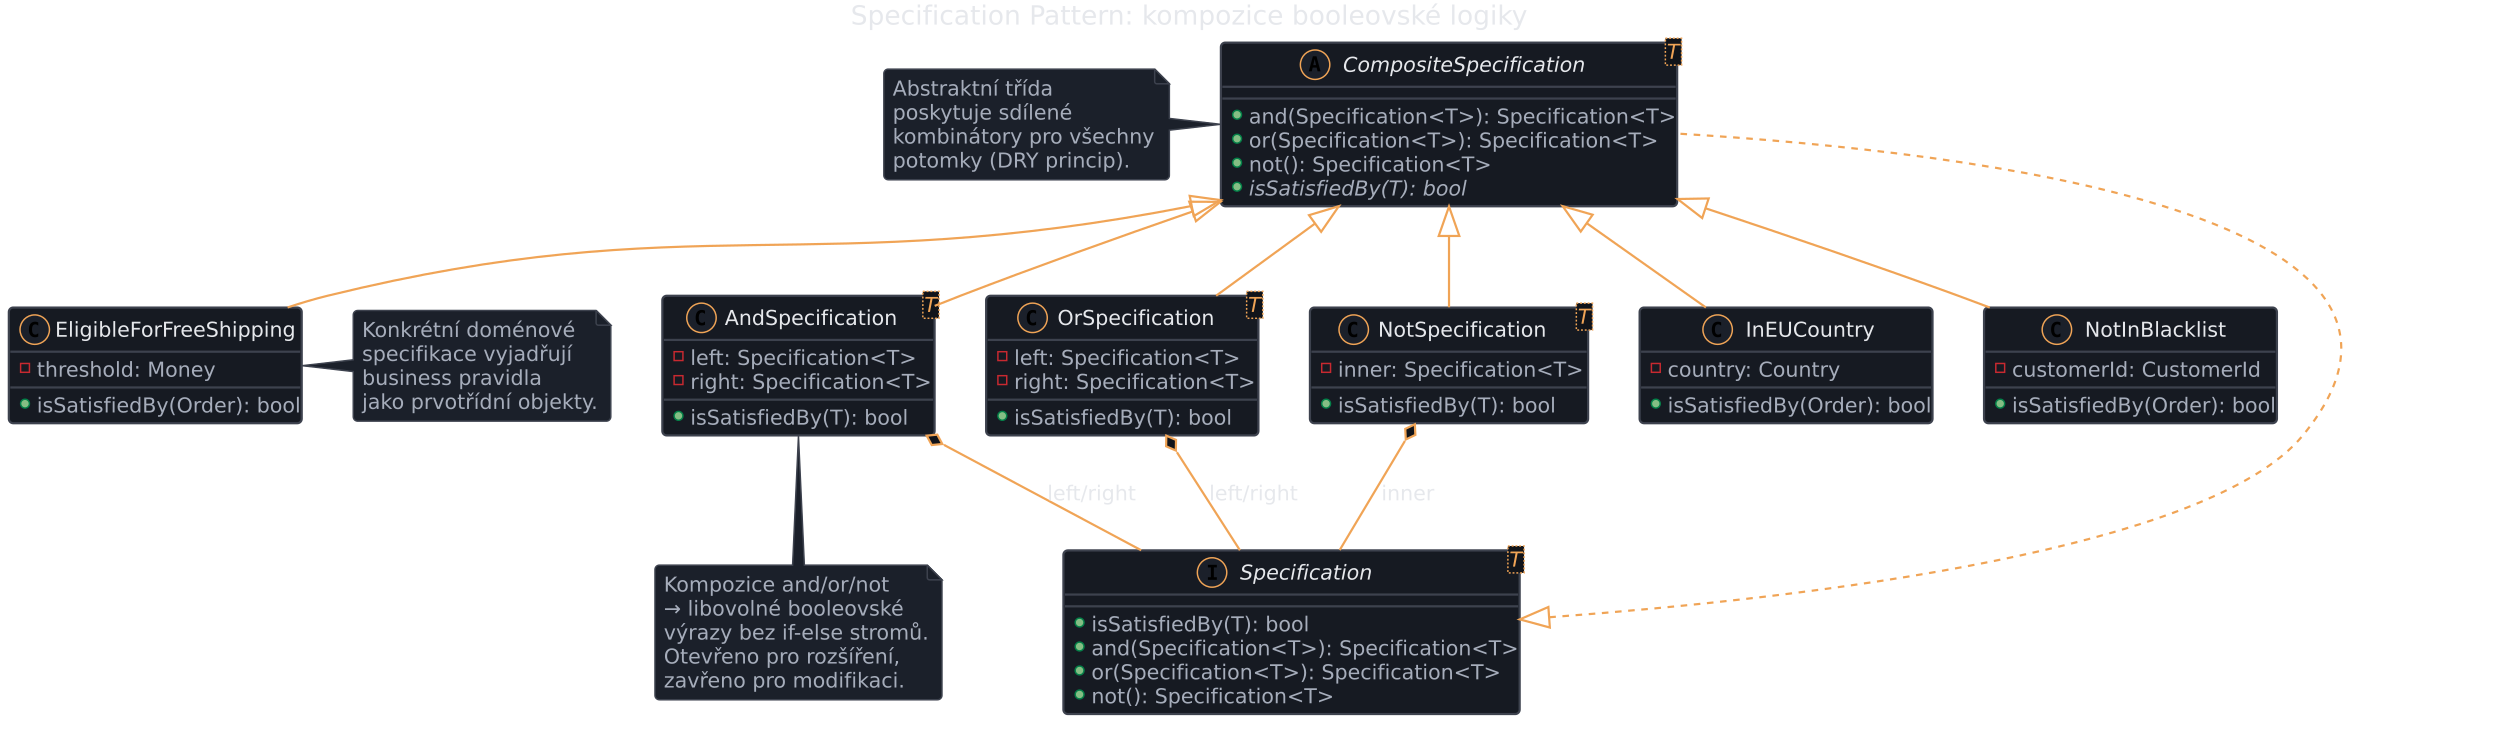
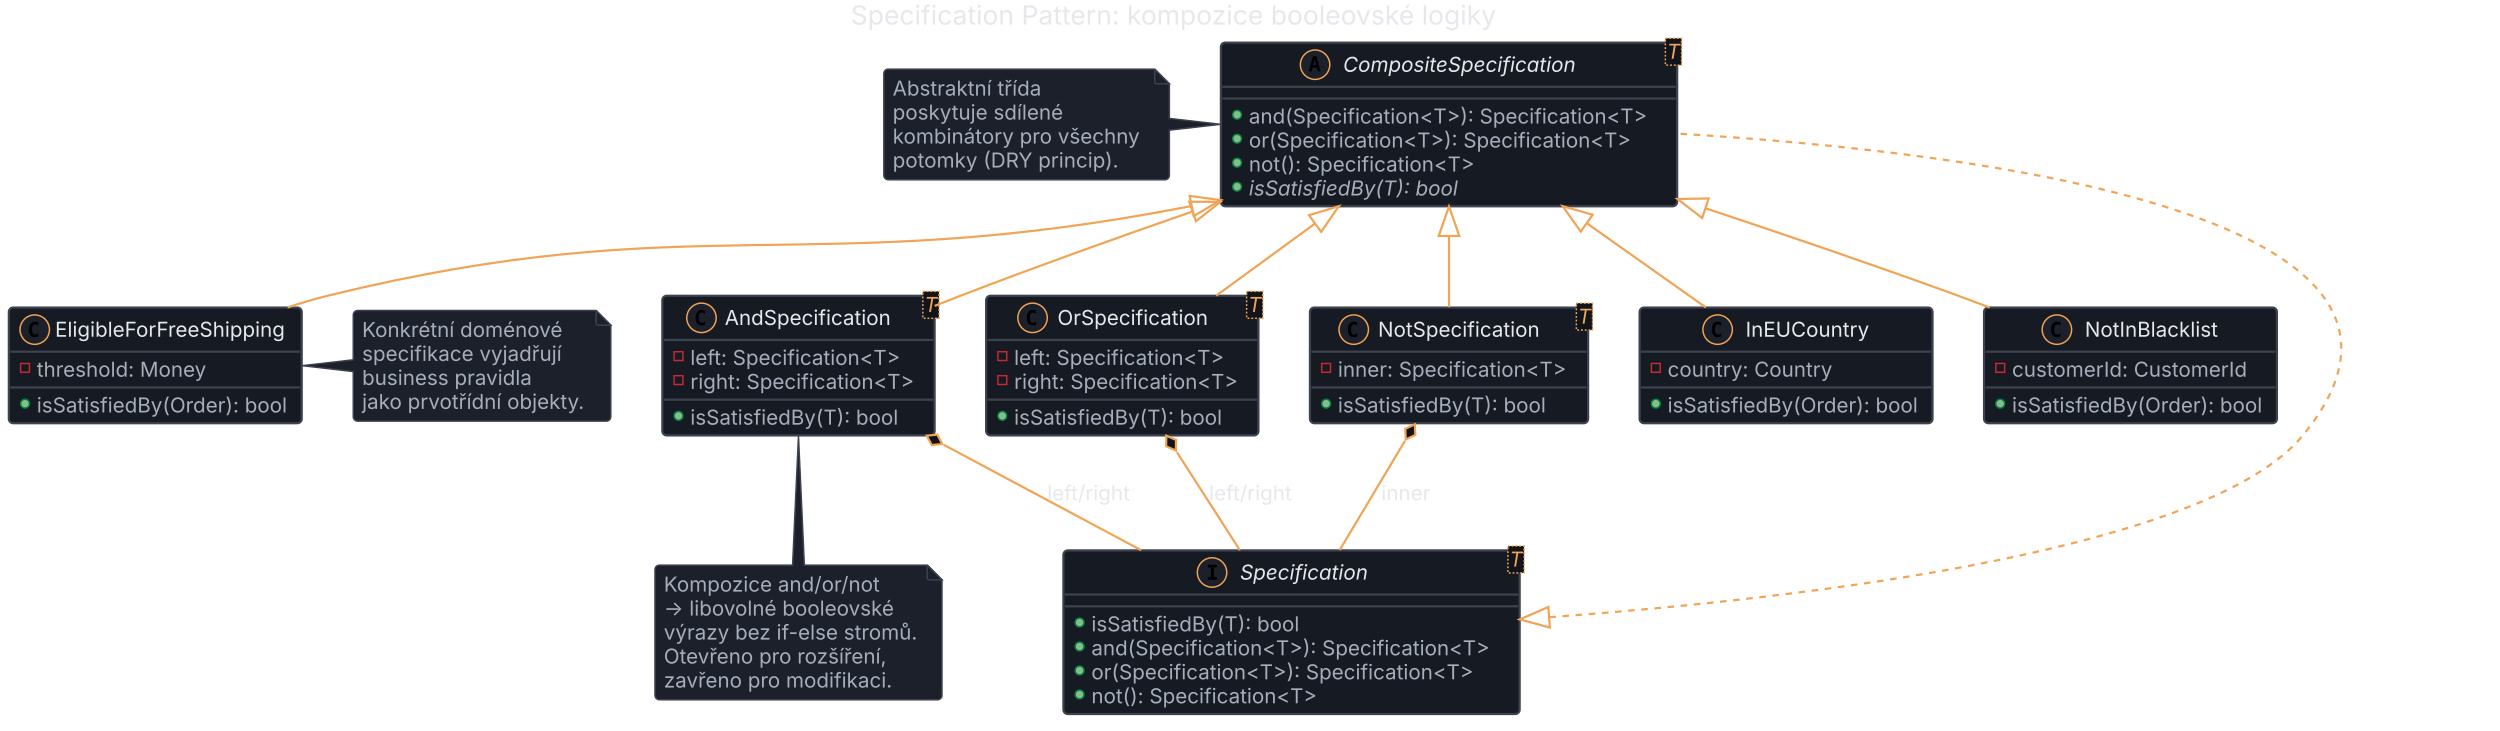
<svg xmlns="http://www.w3.org/2000/svg" contentScriptType="application/ecmascript" contentStyleType="text/css" height="775px" preserveAspectRatio="none" style="width:2654px;height:775px;background:#11141A;" version="1.1" viewBox="0 0 2654 775" width="2654.688px" zoomAndPan="magnify">
  <defs />
  <g>
-     <text fill="#E6E8EC" font-family="DejaVu Sans" font-size="28.125" lengthAdjust="spacingAndGlyphs" textLength="707.812" x="903.125" y="26.106">Specification Pattern: kompozice booleovské logiky</text>
+     <text fill="#E6E8EC" font-family="Inter, ui-sans-serif, system-ui, -apple-system, sans-serif" font-size="28.125" lengthAdjust="spacingAndGlyphs" textLength="707.812" x="903.125" y="26.106">Specification Pattern: kompozice booleovské logiky</text>
    <rect fill="#161A22" height="173.731" id="spec" rx="4.688" ry="4.688" style="stroke: #3D424E; stroke-width: 2.344;" width="484.375" x="1128.906" y="584.302" />
    <ellipse cx="1286.719" cy="607.739" fill="#1B202A" rx="15.625" ry="15.625" style="stroke: #F0A456; stroke-width: 1.562;" />
    <path d="M1282.3,602.393 L1282.3,599.609 L1291.797,599.609 L1291.797,602.393 L1288.623,602.393 L1288.623,612.769 L1291.797,612.769 L1291.797,615.552 L1282.3,615.552 L1282.3,612.769 L1285.474,612.769 L1285.474,602.393 L1282.3,602.393 Z " />
-     <text fill="#E6E8EC" font-family="DejaVu Sans" font-size="21.875" font-style="italic" lengthAdjust="spacingAndGlyphs" textLength="135.938" x="1316.406" y="615.312">Specification</text>
+     <text fill="#E6E8EC" font-family="Inter, ui-sans-serif, system-ui, -apple-system, sans-serif" font-size="21.875" font-style="italic" lengthAdjust="spacingAndGlyphs" textLength="135.938" x="1316.406" y="615.312">Specification</text>
    <rect fill="#11141A" height="28.589" style="stroke: #F0A456; stroke-width: 1.562; stroke-dasharray: 2.0,2.0;" width="17.188" x="1600.781" y="579.614" />
-     <text fill="#F0A456" font-family="DejaVu Sans" font-size="21.875" font-style="italic" lengthAdjust="spacingAndGlyphs" textLength="14.062" x="1602.344" y="601.482">T</text>
+     <text fill="#F0A456" font-family="Inter, ui-sans-serif, system-ui, -apple-system, sans-serif" font-size="21.875" font-style="italic" lengthAdjust="spacingAndGlyphs" textLength="14.062" x="1602.344" y="601.482">T</text>
    <line style="stroke: #3D424E; stroke-width: 2.344;" x1="1130.469" x2="1611.719" y1="631.177" y2="631.177" />
    <line style="stroke: #3D424E; stroke-width: 2.344;" x1="1130.469" x2="1611.719" y1="643.677" y2="643.677" />
    <ellipse cx="1146.094" cy="660.864" fill="#84BE84" rx="4.688" ry="4.688" style="stroke: #038048; stroke-width: 1.562;" />
-     <text fill="#A6ADBB" font-family="DejaVu Sans" font-size="21.875" lengthAdjust="spacingAndGlyphs" textLength="225" x="1158.594" y="670.232">isSatisfiedBy(T): bool</text>
+     <text fill="#A6ADBB" font-family="Inter, ui-sans-serif, system-ui, -apple-system, sans-serif" font-size="21.875" lengthAdjust="spacingAndGlyphs" textLength="225" x="1158.594" y="670.232">isSatisfiedBy(T): bool</text>
    <ellipse cx="1146.094" cy="686.328" fill="#84BE84" rx="4.688" ry="4.688" style="stroke: #038048; stroke-width: 1.562;" />
-     <text fill="#A6ADBB" font-family="DejaVu Sans" font-size="21.875" lengthAdjust="spacingAndGlyphs" textLength="445.312" x="1158.594" y="695.696">and(Specification&lt;T&gt;): Specification&lt;T&gt;</text>
+     <text fill="#A6ADBB" font-family="Inter, ui-sans-serif, system-ui, -apple-system, sans-serif" font-size="21.875" lengthAdjust="spacingAndGlyphs" textLength="445.312" x="1158.594" y="695.696">and(Specification&lt;T&gt;): Specification&lt;T&gt;</text>
    <ellipse cx="1146.094" cy="711.792" fill="#84BE84" rx="4.688" ry="4.688" style="stroke: #038048; stroke-width: 1.562;" />
-     <text fill="#A6ADBB" font-family="DejaVu Sans" font-size="21.875" lengthAdjust="spacingAndGlyphs" textLength="426.562" x="1158.594" y="721.159">or(Specification&lt;T&gt;): Specification&lt;T&gt;</text>
+     <text fill="#A6ADBB" font-family="Inter, ui-sans-serif, system-ui, -apple-system, sans-serif" font-size="21.875" lengthAdjust="spacingAndGlyphs" textLength="426.562" x="1158.594" y="721.159">or(Specification&lt;T&gt;): Specification&lt;T&gt;</text>
    <ellipse cx="1146.094" cy="737.256" fill="#84BE84" rx="4.688" ry="4.688" style="stroke: #038048; stroke-width: 1.562;" />
-     <text fill="#A6ADBB" font-family="DejaVu Sans" font-size="21.875" lengthAdjust="spacingAndGlyphs" textLength="253.125" x="1158.594" y="746.623">not(): Specification&lt;T&gt;</text>
+     <text fill="#A6ADBB" font-family="Inter, ui-sans-serif, system-ui, -apple-system, sans-serif" font-size="21.875" lengthAdjust="spacingAndGlyphs" textLength="253.125" x="1158.594" y="746.623">not(): Specification&lt;T&gt;</text>
    <rect fill="#161A22" height="173.731" id="composite" rx="4.688" ry="4.688" style="stroke: #3D424E; stroke-width: 2.344;" width="484.375" x="1296.094" y="45.239" />
    <ellipse cx="1396.094" cy="68.677" fill="#1B202A" rx="15.625" ry="15.625" style="stroke: #F0A456; stroke-width: 1.562;" />
    <path d="M1395.654,62.647 L1394.165,69.165 L1397.144,69.165 L1395.654,62.647 Z M1393.726,59.766 L1397.583,59.766 L1401.88,75.708 L1398.73,75.708 L1397.754,71.777 L1393.53,71.777 L1392.578,75.708 L1389.404,75.708 L1393.726,59.766 Z " />
-     <text fill="#E6E8EC" font-family="DejaVu Sans" font-size="21.875" font-style="italic" lengthAdjust="spacingAndGlyphs" textLength="251.562" x="1425.781" y="76.25">CompositeSpecification</text>
+     <text fill="#E6E8EC" font-family="Inter, ui-sans-serif, system-ui, -apple-system, sans-serif" font-size="21.875" font-style="italic" lengthAdjust="spacingAndGlyphs" textLength="251.562" x="1425.781" y="76.25">CompositeSpecification</text>
    <rect fill="#11141A" height="28.589" style="stroke: #F0A456; stroke-width: 1.562; stroke-dasharray: 2.0,2.0;" width="17.188" x="1767.969" y="40.552" />
-     <text fill="#F0A456" font-family="DejaVu Sans" font-size="21.875" font-style="italic" lengthAdjust="spacingAndGlyphs" textLength="14.062" x="1769.531" y="62.419">T</text>
+     <text fill="#F0A456" font-family="Inter, ui-sans-serif, system-ui, -apple-system, sans-serif" font-size="21.875" font-style="italic" lengthAdjust="spacingAndGlyphs" textLength="14.062" x="1769.531" y="62.419">T</text>
    <line style="stroke: #3D424E; stroke-width: 2.344;" x1="1297.656" x2="1778.906" y1="92.114" y2="92.114" />
    <line style="stroke: #3D424E; stroke-width: 2.344;" x1="1297.656" x2="1778.906" y1="104.614" y2="104.614" />
    <ellipse cx="1313.281" cy="121.802" fill="#84BE84" rx="4.688" ry="4.688" style="stroke: #038048; stroke-width: 1.562;" />
-     <text fill="#A6ADBB" font-family="DejaVu Sans" font-size="21.875" lengthAdjust="spacingAndGlyphs" textLength="445.312" x="1325.781" y="131.169">and(Specification&lt;T&gt;): Specification&lt;T&gt;</text>
+     <text fill="#A6ADBB" font-family="Inter, ui-sans-serif, system-ui, -apple-system, sans-serif" font-size="21.875" lengthAdjust="spacingAndGlyphs" textLength="445.312" x="1325.781" y="131.169">and(Specification&lt;T&gt;): Specification&lt;T&gt;</text>
    <ellipse cx="1313.281" cy="147.266" fill="#84BE84" rx="4.688" ry="4.688" style="stroke: #038048; stroke-width: 1.562;" />
-     <text fill="#A6ADBB" font-family="DejaVu Sans" font-size="21.875" lengthAdjust="spacingAndGlyphs" textLength="426.562" x="1325.781" y="156.633">or(Specification&lt;T&gt;): Specification&lt;T&gt;</text>
+     <text fill="#A6ADBB" font-family="Inter, ui-sans-serif, system-ui, -apple-system, sans-serif" font-size="21.875" lengthAdjust="spacingAndGlyphs" textLength="426.562" x="1325.781" y="156.633">or(Specification&lt;T&gt;): Specification&lt;T&gt;</text>
    <ellipse cx="1313.281" cy="172.73" fill="#84BE84" rx="4.688" ry="4.688" style="stroke: #038048; stroke-width: 1.562;" />
-     <text fill="#A6ADBB" font-family="DejaVu Sans" font-size="21.875" lengthAdjust="spacingAndGlyphs" textLength="253.125" x="1325.781" y="182.097">not(): Specification&lt;T&gt;</text>
+     <text fill="#A6ADBB" font-family="Inter, ui-sans-serif, system-ui, -apple-system, sans-serif" font-size="21.875" lengthAdjust="spacingAndGlyphs" textLength="253.125" x="1325.781" y="182.097">not(): Specification&lt;T&gt;</text>
    <ellipse cx="1313.281" cy="198.193" fill="#84BE84" rx="4.688" ry="4.688" style="stroke: #038048; stroke-width: 1.562;" />
-     <text fill="#A6ADBB" font-family="DejaVu Sans" font-size="21.875" font-style="italic" lengthAdjust="spacingAndGlyphs" textLength="223.438" x="1325.781" y="207.561">isSatisfiedBy(T): bool</text>
+     <text fill="#A6ADBB" font-family="Inter, ui-sans-serif, system-ui, -apple-system, sans-serif" font-size="21.875" font-style="italic" lengthAdjust="spacingAndGlyphs" textLength="223.438" x="1325.781" y="207.561">isSatisfiedBy(T): bool</text>
    <rect fill="#161A22" height="148.267" id="andSpec" rx="4.688" ry="4.688" style="stroke: #3D424E; stroke-width: 2.344;" width="289.062" x="703.125" y="313.989" />
    <ellipse cx="744.688" cy="337.427" fill="#1B202A" rx="15.625" ry="15.625" style="stroke: #F0A456; stroke-width: 1.562;" />
    <path d="M748.423,344.775 Q747.666,345.166 746.836,345.361 Q746.03,345.557 745.127,345.557 Q741.904,345.557 740.195,343.433 Q738.511,341.309 738.511,337.28 Q738.511,333.252 740.195,331.128 Q741.904,329.004 745.127,329.004 Q746.03,329.004 746.86,329.199 Q747.69,329.394 748.423,329.761 L748.423,333.276 Q747.617,332.519 746.836,332.178 Q746.079,331.836 745.273,331.836 Q743.54,331.836 742.661,333.203 Q741.782,334.57 741.782,337.28 Q741.782,339.966 742.661,341.357 Q743.54,342.725 745.273,342.725 Q746.079,342.725 746.836,342.383 Q747.617,342.017 748.423,341.284 L748.423,344.775 Z " />
-     <text fill="#E6E8EC" font-family="DejaVu Sans" font-size="21.875" lengthAdjust="spacingAndGlyphs" textLength="178.125" x="769.375" y="345">AndSpecification</text>
+     <text fill="#E6E8EC" font-family="Inter, ui-sans-serif, system-ui, -apple-system, sans-serif" font-size="21.875" lengthAdjust="spacingAndGlyphs" textLength="178.125" x="769.375" y="345">AndSpecification</text>
    <rect fill="#11141A" height="28.589" style="stroke: #F0A456; stroke-width: 1.562; stroke-dasharray: 2.0,2.0;" width="17.188" x="979.688" y="309.302" />
-     <text fill="#F0A456" font-family="DejaVu Sans" font-size="21.875" font-style="italic" lengthAdjust="spacingAndGlyphs" textLength="14.062" x="981.25" y="331.169">T</text>
+     <text fill="#F0A456" font-family="Inter, ui-sans-serif, system-ui, -apple-system, sans-serif" font-size="21.875" font-style="italic" lengthAdjust="spacingAndGlyphs" textLength="14.062" x="981.25" y="331.169">T</text>
    <line style="stroke: #3D424E; stroke-width: 2.344;" x1="704.688" x2="990.625" y1="360.864" y2="360.864" />
    <rect fill="none" height="9.375" style="stroke: #C82930; stroke-width: 1.562;" width="9.375" x="715.625" y="373.364" />
-     <text fill="#A6ADBB" font-family="DejaVu Sans" font-size="21.875" lengthAdjust="spacingAndGlyphs" textLength="234.375" x="732.812" y="387.419">left: Specification&lt;T&gt;</text>
+     <text fill="#A6ADBB" font-family="Inter, ui-sans-serif, system-ui, -apple-system, sans-serif" font-size="21.875" lengthAdjust="spacingAndGlyphs" textLength="234.375" x="732.812" y="387.419">left: Specification&lt;T&gt;</text>
    <rect fill="none" height="9.375" style="stroke: #C82930; stroke-width: 1.562;" width="9.375" x="715.625" y="398.828" />
-     <text fill="#A6ADBB" font-family="DejaVu Sans" font-size="21.875" lengthAdjust="spacingAndGlyphs" textLength="250" x="732.812" y="412.883">right: Specification&lt;T&gt;</text>
+     <text fill="#A6ADBB" font-family="Inter, ui-sans-serif, system-ui, -apple-system, sans-serif" font-size="21.875" lengthAdjust="spacingAndGlyphs" textLength="250" x="732.812" y="412.883">right: Specification&lt;T&gt;</text>
    <line style="stroke: #3D424E; stroke-width: 2.344;" x1="704.688" x2="990.625" y1="424.292" y2="424.292" />
    <ellipse cx="720.312" cy="441.479" fill="#84BE84" rx="4.688" ry="4.688" style="stroke: #038048; stroke-width: 1.562;" />
-     <text fill="#A6ADBB" font-family="DejaVu Sans" font-size="21.875" lengthAdjust="spacingAndGlyphs" textLength="225" x="732.812" y="450.847">isSatisfiedBy(T): bool</text>
+     <text fill="#A6ADBB" font-family="Inter, ui-sans-serif, system-ui, -apple-system, sans-serif" font-size="21.875" lengthAdjust="spacingAndGlyphs" textLength="225" x="732.812" y="450.847">isSatisfiedBy(T): bool</text>
    <rect fill="#161A22" height="148.267" id="orSpec" rx="4.688" ry="4.688" style="stroke: #3D424E; stroke-width: 2.344;" width="289.062" x="1046.875" y="313.989" />
    <ellipse cx="1096.172" cy="337.427" fill="#1B202A" rx="15.625" ry="15.625" style="stroke: #F0A456; stroke-width: 1.562;" />
    <path d="M1099.907,344.775 Q1099.15,345.166 1098.32,345.361 Q1097.515,345.557 1096.611,345.557 Q1093.389,345.557 1091.68,343.433 Q1089.995,341.309 1089.995,337.28 Q1089.995,333.252 1091.68,331.128 Q1093.389,329.004 1096.611,329.004 Q1097.515,329.004 1098.345,329.199 Q1099.175,329.394 1099.907,329.761 L1099.907,333.276 Q1099.102,332.519 1098.32,332.178 Q1097.563,331.836 1096.758,331.836 Q1095.024,331.836 1094.146,333.203 Q1093.267,334.57 1093.267,337.28 Q1093.267,339.966 1094.146,341.357 Q1095.024,342.725 1096.758,342.725 Q1097.563,342.725 1098.32,342.383 Q1099.102,342.017 1099.907,341.284 L1099.907,344.775 Z " />
-     <text fill="#E6E8EC" font-family="DejaVu Sans" font-size="21.875" lengthAdjust="spacingAndGlyphs" textLength="160.938" x="1122.578" y="345">OrSpecification</text>
+     <text fill="#E6E8EC" font-family="Inter, ui-sans-serif, system-ui, -apple-system, sans-serif" font-size="21.875" lengthAdjust="spacingAndGlyphs" textLength="160.938" x="1122.578" y="345">OrSpecification</text>
    <rect fill="#11141A" height="28.589" style="stroke: #F0A456; stroke-width: 1.562; stroke-dasharray: 2.0,2.0;" width="17.188" x="1323.438" y="309.302" />
-     <text fill="#F0A456" font-family="DejaVu Sans" font-size="21.875" font-style="italic" lengthAdjust="spacingAndGlyphs" textLength="14.062" x="1325" y="331.169">T</text>
+     <text fill="#F0A456" font-family="Inter, ui-sans-serif, system-ui, -apple-system, sans-serif" font-size="21.875" font-style="italic" lengthAdjust="spacingAndGlyphs" textLength="14.062" x="1325" y="331.169">T</text>
    <line style="stroke: #3D424E; stroke-width: 2.344;" x1="1048.438" x2="1334.375" y1="360.864" y2="360.864" />
    <rect fill="none" height="9.375" style="stroke: #C82930; stroke-width: 1.562;" width="9.375" x="1059.375" y="373.364" />
-     <text fill="#A6ADBB" font-family="DejaVu Sans" font-size="21.875" lengthAdjust="spacingAndGlyphs" textLength="234.375" x="1076.562" y="387.419">left: Specification&lt;T&gt;</text>
+     <text fill="#A6ADBB" font-family="Inter, ui-sans-serif, system-ui, -apple-system, sans-serif" font-size="21.875" lengthAdjust="spacingAndGlyphs" textLength="234.375" x="1076.562" y="387.419">left: Specification&lt;T&gt;</text>
    <rect fill="none" height="9.375" style="stroke: #C82930; stroke-width: 1.562;" width="9.375" x="1059.375" y="398.828" />
-     <text fill="#A6ADBB" font-family="DejaVu Sans" font-size="21.875" lengthAdjust="spacingAndGlyphs" textLength="250" x="1076.562" y="412.883">right: Specification&lt;T&gt;</text>
+     <text fill="#A6ADBB" font-family="Inter, ui-sans-serif, system-ui, -apple-system, sans-serif" font-size="21.875" lengthAdjust="spacingAndGlyphs" textLength="250" x="1076.562" y="412.883">right: Specification&lt;T&gt;</text>
    <line style="stroke: #3D424E; stroke-width: 2.344;" x1="1048.438" x2="1334.375" y1="424.292" y2="424.292" />
    <ellipse cx="1064.062" cy="441.479" fill="#84BE84" rx="4.688" ry="4.688" style="stroke: #038048; stroke-width: 1.562;" />
-     <text fill="#A6ADBB" font-family="DejaVu Sans" font-size="21.875" lengthAdjust="spacingAndGlyphs" textLength="225" x="1076.562" y="450.847">isSatisfiedBy(T): bool</text>
+     <text fill="#A6ADBB" font-family="Inter, ui-sans-serif, system-ui, -apple-system, sans-serif" font-size="21.875" lengthAdjust="spacingAndGlyphs" textLength="225" x="1076.562" y="450.847">isSatisfiedBy(T): bool</text>
    <rect fill="#161A22" height="122.803" id="notSpec" rx="4.688" ry="4.688" style="stroke: #3D424E; stroke-width: 2.344;" width="295.312" x="1390.625" y="326.489" />
    <ellipse cx="1437.109" cy="349.927" fill="#1B202A" rx="15.625" ry="15.625" style="stroke: #F0A456; stroke-width: 1.562;" />
    <path d="M1440.845,357.275 Q1440.088,357.666 1439.258,357.861 Q1438.452,358.057 1437.549,358.057 Q1434.326,358.057 1432.617,355.933 Q1430.933,353.809 1430.933,349.78 Q1430.933,345.752 1432.617,343.628 Q1434.326,341.504 1437.549,341.504 Q1438.452,341.504 1439.282,341.699 Q1440.112,341.894 1440.845,342.261 L1440.845,345.776 Q1440.039,345.019 1439.258,344.678 Q1438.501,344.336 1437.695,344.336 Q1435.962,344.336 1435.083,345.703 Q1434.204,347.07 1434.204,349.78 Q1434.204,352.466 1435.083,353.857 Q1435.962,355.225 1437.695,355.225 Q1438.501,355.225 1439.258,354.883 Q1440.039,354.517 1440.845,353.784 L1440.845,357.275 Z " />
-     <text fill="#E6E8EC" font-family="DejaVu Sans" font-size="21.875" lengthAdjust="spacingAndGlyphs" textLength="173.438" x="1462.891" y="357.5">NotSpecification</text>
+     <text fill="#E6E8EC" font-family="Inter, ui-sans-serif, system-ui, -apple-system, sans-serif" font-size="21.875" lengthAdjust="spacingAndGlyphs" textLength="173.438" x="1462.891" y="357.5">NotSpecification</text>
    <rect fill="#11141A" height="28.589" style="stroke: #F0A456; stroke-width: 1.562; stroke-dasharray: 2.0,2.0;" width="17.188" x="1673.438" y="321.802" />
-     <text fill="#F0A456" font-family="DejaVu Sans" font-size="21.875" font-style="italic" lengthAdjust="spacingAndGlyphs" textLength="14.062" x="1675" y="343.669">T</text>
+     <text fill="#F0A456" font-family="Inter, ui-sans-serif, system-ui, -apple-system, sans-serif" font-size="21.875" font-style="italic" lengthAdjust="spacingAndGlyphs" textLength="14.062" x="1675" y="343.669">T</text>
    <line style="stroke: #3D424E; stroke-width: 2.344;" x1="1392.188" x2="1684.375" y1="373.364" y2="373.364" />
    <rect fill="none" height="9.375" style="stroke: #C82930; stroke-width: 1.562;" width="9.375" x="1403.125" y="385.864" />
-     <text fill="#A6ADBB" font-family="DejaVu Sans" font-size="21.875" lengthAdjust="spacingAndGlyphs" textLength="256.25" x="1420.312" y="399.919">inner: Specification&lt;T&gt;</text>
+     <text fill="#A6ADBB" font-family="Inter, ui-sans-serif, system-ui, -apple-system, sans-serif" font-size="21.875" lengthAdjust="spacingAndGlyphs" textLength="256.25" x="1420.312" y="399.919">inner: Specification&lt;T&gt;</text>
    <line style="stroke: #3D424E; stroke-width: 2.344;" x1="1392.188" x2="1684.375" y1="411.328" y2="411.328" />
    <ellipse cx="1407.812" cy="428.516" fill="#84BE84" rx="4.688" ry="4.688" style="stroke: #038048; stroke-width: 1.562;" />
-     <text fill="#A6ADBB" font-family="DejaVu Sans" font-size="21.875" lengthAdjust="spacingAndGlyphs" textLength="225" x="1420.312" y="437.883">isSatisfiedBy(T): bool</text>
+     <text fill="#A6ADBB" font-family="Inter, ui-sans-serif, system-ui, -apple-system, sans-serif" font-size="21.875" lengthAdjust="spacingAndGlyphs" textLength="225" x="1420.312" y="437.883">isSatisfiedBy(T): bool</text>
    <rect fill="#161A22" height="122.803" id="ps" rx="4.688" ry="4.688" style="stroke: #3D424E; stroke-width: 2.344;" width="310.938" x="9.375" y="326.489" />
    <ellipse cx="36.875" cy="349.927" fill="#1B202A" rx="15.625" ry="15.625" style="stroke: #F0A456; stroke-width: 1.562;" />
    <path d="M40.61,357.275 Q39.853,357.666 39.023,357.861 Q38.218,358.057 37.315,358.057 Q34.092,358.057 32.383,355.933 Q30.698,353.809 30.698,349.78 Q30.698,345.752 32.383,343.628 Q34.092,341.504 37.315,341.504 Q38.218,341.504 39.048,341.699 Q39.878,341.894 40.61,342.261 L40.61,345.776 Q39.805,345.019 39.023,344.678 Q38.267,344.336 37.461,344.336 Q35.727,344.336 34.849,345.703 Q33.97,347.07 33.97,349.78 Q33.97,352.466 34.849,353.857 Q35.727,355.225 37.461,355.225 Q38.267,355.225 39.023,354.883 Q39.805,354.517 40.61,353.784 L40.61,357.275 Z " />
-     <text fill="#E6E8EC" font-family="DejaVu Sans" font-size="21.875" lengthAdjust="spacingAndGlyphs" textLength="251.562" x="58.438" y="357.5">EligibleForFreeShipping</text>
+     <text fill="#E6E8EC" font-family="Inter, ui-sans-serif, system-ui, -apple-system, sans-serif" font-size="21.875" lengthAdjust="spacingAndGlyphs" textLength="251.562" x="58.438" y="357.5">EligibleForFreeShipping</text>
    <line style="stroke: #3D424E; stroke-width: 2.344;" x1="10.938" x2="318.75" y1="373.364" y2="373.364" />
    <rect fill="none" height="9.375" style="stroke: #C82930; stroke-width: 1.562;" width="9.375" x="21.875" y="385.864" />
-     <text fill="#A6ADBB" font-family="DejaVu Sans" font-size="21.875" lengthAdjust="spacingAndGlyphs" textLength="189.062" x="39.062" y="399.919">threshold: Money</text>
+     <text fill="#A6ADBB" font-family="Inter, ui-sans-serif, system-ui, -apple-system, sans-serif" font-size="21.875" lengthAdjust="spacingAndGlyphs" textLength="189.062" x="39.062" y="399.919">threshold: Money</text>
    <line style="stroke: #3D424E; stroke-width: 2.344;" x1="10.938" x2="318.75" y1="411.328" y2="411.328" />
    <ellipse cx="26.562" cy="428.516" fill="#84BE84" rx="4.688" ry="4.688" style="stroke: #038048; stroke-width: 1.562;" />
-     <text fill="#A6ADBB" font-family="DejaVu Sans" font-size="21.875" lengthAdjust="spacingAndGlyphs" textLength="271.875" x="39.062" y="437.883">isSatisfiedBy(Order): bool</text>
+     <text fill="#A6ADBB" font-family="Inter, ui-sans-serif, system-ui, -apple-system, sans-serif" font-size="21.875" lengthAdjust="spacingAndGlyphs" textLength="271.875" x="39.062" y="437.883">isSatisfiedBy(Order): bool</text>
    <rect fill="#161A22" height="122.803" id="ineu" rx="4.688" ry="4.688" style="stroke: #3D424E; stroke-width: 2.344;" width="310.938" x="1740.625" y="326.489" />
    <ellipse cx="1823.438" cy="349.927" fill="#1B202A" rx="15.625" ry="15.625" style="stroke: #F0A456; stroke-width: 1.562;" />
    <path d="M1827.173,357.275 Q1826.416,357.666 1825.586,357.861 Q1824.78,358.057 1823.877,358.057 Q1820.654,358.057 1818.945,355.933 Q1817.261,353.809 1817.261,349.78 Q1817.261,345.752 1818.945,343.628 Q1820.654,341.504 1823.877,341.504 Q1824.78,341.504 1825.61,341.699 Q1826.44,341.894 1827.173,342.261 L1827.173,345.776 Q1826.367,345.019 1825.586,344.678 Q1824.829,344.336 1824.023,344.336 Q1822.29,344.336 1821.411,345.703 Q1820.532,347.07 1820.532,349.78 Q1820.532,352.466 1821.411,353.857 Q1822.29,355.225 1824.023,355.225 Q1824.829,355.225 1825.586,354.883 Q1826.367,354.517 1827.173,353.784 L1827.173,357.275 Z " />
-     <text fill="#E6E8EC" font-family="DejaVu Sans" font-size="21.875" lengthAdjust="spacingAndGlyphs" textLength="132.812" x="1853.125" y="357.5">InEUCountry</text>
+     <text fill="#E6E8EC" font-family="Inter, ui-sans-serif, system-ui, -apple-system, sans-serif" font-size="21.875" lengthAdjust="spacingAndGlyphs" textLength="132.812" x="1853.125" y="357.5">InEUCountry</text>
    <line style="stroke: #3D424E; stroke-width: 2.344;" x1="1742.188" x2="2050" y1="373.364" y2="373.364" />
    <rect fill="none" height="9.375" style="stroke: #C82930; stroke-width: 1.562;" width="9.375" x="1753.125" y="385.864" />
-     <text fill="#A6ADBB" font-family="DejaVu Sans" font-size="21.875" lengthAdjust="spacingAndGlyphs" textLength="179.688" x="1770.312" y="399.919">country: Country</text>
+     <text fill="#A6ADBB" font-family="Inter, ui-sans-serif, system-ui, -apple-system, sans-serif" font-size="21.875" lengthAdjust="spacingAndGlyphs" textLength="179.688" x="1770.312" y="399.919">country: Country</text>
    <line style="stroke: #3D424E; stroke-width: 2.344;" x1="1742.188" x2="2050" y1="411.328" y2="411.328" />
    <ellipse cx="1757.812" cy="428.516" fill="#84BE84" rx="4.688" ry="4.688" style="stroke: #038048; stroke-width: 1.562;" />
-     <text fill="#A6ADBB" font-family="DejaVu Sans" font-size="21.875" lengthAdjust="spacingAndGlyphs" textLength="271.875" x="1770.312" y="437.883">isSatisfiedBy(Order): bool</text>
+     <text fill="#A6ADBB" font-family="Inter, ui-sans-serif, system-ui, -apple-system, sans-serif" font-size="21.875" lengthAdjust="spacingAndGlyphs" textLength="271.875" x="1770.312" y="437.883">isSatisfiedBy(Order): bool</text>
    <rect fill="#161A22" height="122.803" id="nib" rx="4.688" ry="4.688" style="stroke: #3D424E; stroke-width: 2.344;" width="310.938" x="2106.25" y="326.489" />
    <ellipse cx="2183.594" cy="349.927" fill="#1B202A" rx="15.625" ry="15.625" style="stroke: #F0A456; stroke-width: 1.562;" />
    <path d="M2187.329,357.275 Q2186.572,357.666 2185.742,357.861 Q2184.936,358.057 2184.033,358.057 Q2180.811,358.057 2179.102,355.933 Q2177.417,353.809 2177.417,349.78 Q2177.417,345.752 2179.102,343.628 Q2180.811,341.504 2184.033,341.504 Q2184.936,341.504 2185.767,341.699 Q2186.597,341.894 2187.329,342.261 L2187.329,345.776 Q2186.523,345.019 2185.742,344.678 Q2184.985,344.336 2184.18,344.336 Q2182.446,344.336 2181.567,345.703 Q2180.689,347.07 2180.689,349.78 Q2180.689,352.466 2181.567,353.857 Q2182.446,355.225 2184.18,355.225 Q2184.985,355.225 2185.742,354.883 Q2186.523,354.517 2187.329,353.784 L2187.329,357.275 Z " />
-     <text fill="#E6E8EC" font-family="DejaVu Sans" font-size="21.875" lengthAdjust="spacingAndGlyphs" textLength="143.75" x="2213.281" y="357.5">NotInBlacklist</text>
+     <text fill="#E6E8EC" font-family="Inter, ui-sans-serif, system-ui, -apple-system, sans-serif" font-size="21.875" lengthAdjust="spacingAndGlyphs" textLength="143.75" x="2213.281" y="357.5">NotInBlacklist</text>
    <line style="stroke: #3D424E; stroke-width: 2.344;" x1="2107.812" x2="2415.625" y1="373.364" y2="373.364" />
    <rect fill="none" height="9.375" style="stroke: #C82930; stroke-width: 1.562;" width="9.375" x="2118.75" y="385.864" />
-     <text fill="#A6ADBB" font-family="DejaVu Sans" font-size="21.875" lengthAdjust="spacingAndGlyphs" textLength="260.938" x="2135.938" y="399.919">customerId: CustomerId</text>
+     <text fill="#A6ADBB" font-family="Inter, ui-sans-serif, system-ui, -apple-system, sans-serif" font-size="21.875" lengthAdjust="spacingAndGlyphs" textLength="260.938" x="2135.938" y="399.919">customerId: CustomerId</text>
    <line style="stroke: #3D424E; stroke-width: 2.344;" x1="2107.812" x2="2415.625" y1="411.328" y2="411.328" />
    <ellipse cx="2123.438" cy="428.516" fill="#84BE84" rx="4.688" ry="4.688" style="stroke: #038048; stroke-width: 1.562;" />
-     <text fill="#A6ADBB" font-family="DejaVu Sans" font-size="21.875" lengthAdjust="spacingAndGlyphs" textLength="271.875" x="2135.938" y="437.883">isSatisfiedBy(Order): bool</text>
+     <text fill="#A6ADBB" font-family="Inter, ui-sans-serif, system-ui, -apple-system, sans-serif" font-size="21.875" lengthAdjust="spacingAndGlyphs" textLength="271.875" x="2135.938" y="437.883">isSatisfiedBy(Order): bool</text>
    <path d="M375,334.302 L375,381.958 L320.672,388.208 L375,394.458 L375,442.407 A4.688,4.688 0 0 0 379.688,447.095 L643.75,447.095 A4.688,4.688 0 0 0 648.438,442.407 L648.438,345.239 L632.812,329.614 L379.688,329.614 A4.688,4.688 0 0 0 375,334.302 " fill="#1B202A" style="stroke: #3D424E; stroke-width: 1.562;" />
    <path d="M632.812,329.614 L632.812,342.896 A2.344,2.344 0 0 0 635.156,345.239 L648.438,345.239 L632.812,329.614 " fill="#1B202A" style="stroke: #3D424E; stroke-width: 1.562;" />
-     <text fill="#A6ADBB" font-family="DejaVu Sans" font-size="21.875" lengthAdjust="spacingAndGlyphs" textLength="225" x="384.375" y="357.732">Konkrétní doménové</text>
-     <text fill="#A6ADBB" font-family="DejaVu Sans" font-size="21.875" lengthAdjust="spacingAndGlyphs" textLength="210.938" x="384.375" y="383.195">specifikace vyjadřují</text>
-     <text fill="#A6ADBB" font-family="DejaVu Sans" font-size="21.875" lengthAdjust="spacingAndGlyphs" textLength="185.938" x="384.375" y="408.659">business pravidla</text>
-     <text fill="#A6ADBB" font-family="DejaVu Sans" font-size="21.875" lengthAdjust="spacingAndGlyphs" textLength="240.625" x="384.375" y="434.123">jako prvotřídní objekty.</text>
+     <text fill="#A6ADBB" font-family="Inter, ui-sans-serif, system-ui, -apple-system, sans-serif" font-size="21.875" lengthAdjust="spacingAndGlyphs" textLength="225" x="384.375" y="357.732">Konkrétní doménové</text>
+     <text fill="#A6ADBB" font-family="Inter, ui-sans-serif, system-ui, -apple-system, sans-serif" font-size="21.875" lengthAdjust="spacingAndGlyphs" textLength="210.938" x="384.375" y="383.195">specifikace vyjadřují</text>
+     <text fill="#A6ADBB" font-family="Inter, ui-sans-serif, system-ui, -apple-system, sans-serif" font-size="21.875" lengthAdjust="spacingAndGlyphs" textLength="185.938" x="384.375" y="408.659">business pravidla</text>
+     <text fill="#A6ADBB" font-family="Inter, ui-sans-serif, system-ui, -apple-system, sans-serif" font-size="21.875" lengthAdjust="spacingAndGlyphs" textLength="240.625" x="384.375" y="434.123">jako prvotřídní objekty.</text>
    <path d="M695.312,604.614 L695.312,738.184 A4.688,4.688 0 0 0 700,742.871 L995.312,742.871 A4.688,4.688 0 0 0 1000,738.184 L1000,615.552 L984.375,599.927 L853.906,599.927 L847.656,462.521 L841.406,599.927 L700,599.927 A4.688,4.688 0 0 0 695.312,604.614 " fill="#1B202A" style="stroke: #3D424E; stroke-width: 1.562;" />
    <path d="M984.375,599.927 L984.375,613.208 A2.344,2.344 0 0 0 986.719,615.552 L1000,615.552 L984.375,599.927 " fill="#1B202A" style="stroke: #3D424E; stroke-width: 1.562;" />
-     <text fill="#A6ADBB" font-family="DejaVu Sans" font-size="21.875" lengthAdjust="spacingAndGlyphs" textLength="240.625" x="704.688" y="628.044">Kompozice and/or/not</text>
-     <text fill="#A6ADBB" font-family="DejaVu Sans" font-size="21.875" lengthAdjust="spacingAndGlyphs" textLength="251.562" x="704.688" y="653.508">→ libovolné booleovské</text>
-     <text fill="#A6ADBB" font-family="DejaVu Sans" font-size="21.875" lengthAdjust="spacingAndGlyphs" textLength="271.875" x="704.688" y="678.972">výrazy bez if-else stromů.</text>
-     <text fill="#A6ADBB" font-family="DejaVu Sans" font-size="21.875" lengthAdjust="spacingAndGlyphs" textLength="246.875" x="704.688" y="704.436">Otevřeno pro rozšíření,</text>
-     <text fill="#A6ADBB" font-family="DejaVu Sans" font-size="21.875" lengthAdjust="spacingAndGlyphs" textLength="246.875" x="704.688" y="729.9">zavřeno pro modifikaci.</text>
+     <text fill="#A6ADBB" font-family="Inter, ui-sans-serif, system-ui, -apple-system, sans-serif" font-size="21.875" lengthAdjust="spacingAndGlyphs" textLength="240.625" x="704.688" y="628.044">Kompozice and/or/not</text>
+     <text fill="#A6ADBB" font-family="Inter, ui-sans-serif, system-ui, -apple-system, sans-serif" font-size="21.875" lengthAdjust="spacingAndGlyphs" textLength="251.562" x="704.688" y="653.508">→ libovolné booleovské</text>
+     <text fill="#A6ADBB" font-family="Inter, ui-sans-serif, system-ui, -apple-system, sans-serif" font-size="21.875" lengthAdjust="spacingAndGlyphs" textLength="271.875" x="704.688" y="678.972">výrazy bez if-else stromů.</text>
+     <text fill="#A6ADBB" font-family="Inter, ui-sans-serif, system-ui, -apple-system, sans-serif" font-size="21.875" lengthAdjust="spacingAndGlyphs" textLength="246.875" x="704.688" y="704.436">Otevřeno pro rozšíření,</text>
+     <text fill="#A6ADBB" font-family="Inter, ui-sans-serif, system-ui, -apple-system, sans-serif" font-size="21.875" lengthAdjust="spacingAndGlyphs" textLength="246.875" x="704.688" y="729.9">zavřeno pro modifikaci.</text>
    <path d="M938.281,78.052 L938.281,186.157 A4.688,4.688 0 0 0 942.969,190.845 L1236.719,190.845 A4.688,4.688 0 0 0 1241.406,186.157 L1241.406,138.208 L1295.656,131.958 L1241.406,125.708 L1241.406,88.989 L1225.781,73.364 L942.969,73.364 A4.688,4.688 0 0 0 938.281,78.052 " fill="#1B202A" style="stroke: #3D424E; stroke-width: 1.562;" />
    <path d="M1225.781,73.364 L1225.781,86.645 A2.344,2.344 0 0 0 1228.125,88.989 L1241.406,88.989 L1225.781,73.364 " fill="#1B202A" style="stroke: #3D424E; stroke-width: 1.562;" />
-     <text fill="#A6ADBB" font-family="DejaVu Sans" font-size="21.875" lengthAdjust="spacingAndGlyphs" textLength="160.938" x="947.656" y="101.482">Abstraktní třída</text>
-     <text fill="#A6ADBB" font-family="DejaVu Sans" font-size="21.875" lengthAdjust="spacingAndGlyphs" textLength="189.062" x="947.656" y="126.945">poskytuje sdílené</text>
-     <text fill="#A6ADBB" font-family="DejaVu Sans" font-size="21.875" lengthAdjust="spacingAndGlyphs" textLength="270.312" x="947.656" y="152.409">kombinátory pro všechny</text>
-     <text fill="#A6ADBB" font-family="DejaVu Sans" font-size="21.875" lengthAdjust="spacingAndGlyphs" textLength="246.875" x="947.656" y="177.873">potomky (DRY princip).</text>
+     <text fill="#A6ADBB" font-family="Inter, ui-sans-serif, system-ui, -apple-system, sans-serif" font-size="21.875" lengthAdjust="spacingAndGlyphs" textLength="160.938" x="947.656" y="101.482">Abstraktní třída</text>
+     <text fill="#A6ADBB" font-family="Inter, ui-sans-serif, system-ui, -apple-system, sans-serif" font-size="21.875" lengthAdjust="spacingAndGlyphs" textLength="189.062" x="947.656" y="126.945">poskytuje sdílené</text>
+     <text fill="#A6ADBB" font-family="Inter, ui-sans-serif, system-ui, -apple-system, sans-serif" font-size="21.875" lengthAdjust="spacingAndGlyphs" textLength="270.312" x="947.656" y="152.409">kombinátory pro všechny</text>
+     <text fill="#A6ADBB" font-family="Inter, ui-sans-serif, system-ui, -apple-system, sans-serif" font-size="21.875" lengthAdjust="spacingAndGlyphs" textLength="246.875" x="947.656" y="177.873">potomky (DRY princip).</text>
    <path d="M1644.719,655.286 C1928.641,634.161 2344.953,583.052 2444.531,462.427 C2636.469,229.927 2109.656,161.77 1780.5,141.802 " fill="none" id="spec&lt;-composite" style="stroke: #F0A456; stroke-width: 2.344; stroke-dasharray: 7.0,7.0;" />
    <polygon fill="none" points="1645.312,666.208,1613.359,657.536,1643.75,644.38,1645.312,666.208" style="stroke: #F0A456; stroke-width: 2.344;" />
    <path d="M1265.984,224.52 C1186.172,252.192 1099.016,283.396 1019.531,313.989 C1010.609,317.427 1001.469,321.021 992.266,324.724 " fill="none" id="composite&lt;-andSpec" style="stroke: #F0A456; stroke-width: 2.344;" />
    <polygon fill="none" points="1262.5,214.145,1295.609,214.286,1269.625,234.833,1262.5,214.145" style="stroke: #F0A456; stroke-width: 2.344;" />
    <path d="M1396.062,237.302 C1360.812,263.021 1323.781,290.052 1291.062,313.927 " fill="none" id="composite&lt;-orSpec" style="stroke: #F0A456; stroke-width: 2.344;" />
    <polygon fill="none" points="1389.641,228.442,1421.328,218.864,1402.531,246.114,1389.641,228.442" style="stroke: #F0A456; stroke-width: 2.344;" />
    <path d="M1538.281,250.567 C1538.281,276.739 1538.281,303.458 1538.281,326.208 " fill="none" id="composite&lt;-notSpec" style="stroke: #F0A456; stroke-width: 2.344;" />
    <polygon fill="none" points="1527.344,250.474,1538.281,219.224,1549.219,250.474,1527.344,250.474" style="stroke: #F0A456; stroke-width: 2.344;" />
    <path d="M1264.781,218.724 C859.359,297.974 737.266,218.333 347.656,313.989 C333.719,317.411 319.453,321.661 305.312,326.38 " fill="none" id="composite&lt;-ps" style="stroke: #F0A456; stroke-width: 2.344;" />
    <polygon fill="none" points="1262.953,207.927,1295.75,212.458,1267.281,229.364,1262.953,207.927" style="stroke: #F0A456; stroke-width: 2.344;" />
    <path d="M1684.562,237.005 C1727.562,267.427 1773.172,299.677 1810.969,326.427 " fill="none" id="composite&lt;-ineu" style="stroke: #F0A456; stroke-width: 2.344;" />
    <polygon fill="none" points="1678.109,245.849,1658.922,218.864,1690.75,227.989,1678.109,245.849" style="stroke: #F0A456; stroke-width: 2.344;" />
    <path d="M1810.875,221.208 C1896.969,249.786 1992.234,282.333 2078.906,313.989 C2089.812,317.974 2101.047,322.177 2112.328,326.489 " fill="none" id="composite&lt;-nib" style="stroke: #F0A456; stroke-width: 2.344;" />
    <polygon fill="none" points="1807.062,231.474,1780.828,211.27,1813.922,210.692,1807.062,231.474" style="stroke: #F0A456; stroke-width: 2.344;" />
    <path d="M1002.109,472.302 C1068.047,507.536 1144.969,548.63 1211.469,584.161 " fill="none" id="andSpec&lt;-spec" style="stroke: #F0A456; stroke-width: 2.344;" />
    <polygon fill="#11141A" points="983.812,462.521,989.131,472.454,1000.346,471.364,995.027,461.431,983.812,462.521" style="stroke: #F0A456; stroke-width: 2.344;" />
-     <text fill="#E6E8EC" font-family="DejaVu Sans" font-size="21.875" lengthAdjust="spacingAndGlyphs" textLength="89.062" x="1111.719" y="531.169">left/right</text>
+     <text fill="#E6E8EC" font-family="Inter, ui-sans-serif, system-ui, -apple-system, sans-serif" font-size="21.875" lengthAdjust="spacingAndGlyphs" textLength="89.062" x="1111.719" y="531.169">left/right</text>
    <path d="M1249.422,480.067 C1270.875,513.474 1295.125,551.208 1316.297,584.161 " fill="none" id="orSpec&lt;-spec" style="stroke: #F0A456; stroke-width: 2.344;" />
    <polygon fill="#11141A" points="1238.141,462.521,1237.948,473.786,1248.274,478.297,1248.466,467.031,1238.141,462.521" style="stroke: #F0A456; stroke-width: 2.344;" />
-     <text fill="#E6E8EC" font-family="DejaVu Sans" font-size="21.875" lengthAdjust="spacingAndGlyphs" textLength="89.062" x="1283.594" y="531.169">left/right</text>
+     <text fill="#E6E8EC" font-family="Inter, ui-sans-serif, system-ui, -apple-system, sans-serif" font-size="21.875" lengthAdjust="spacingAndGlyphs" textLength="89.062" x="1283.594" y="531.169">left/right</text>
    <path d="M1491.469,468.099 C1469.906,504.161 1444.266,547.052 1422.203,583.958 " fill="none" id="notSpec&lt;-spec" style="stroke: #F0A456; stroke-width: 2.344;" />
    <polygon fill="#11141A" points="1502,450.458,1491.825,455.297,1492.378,466.55,1502.553,461.712,1502,450.458" style="stroke: #F0A456; stroke-width: 2.344;" />
-     <text fill="#E6E8EC" font-family="DejaVu Sans" font-size="21.875" lengthAdjust="spacingAndGlyphs" textLength="54.688" x="1466.406" y="531.169">inner</text>
+     <text fill="#E6E8EC" font-family="Inter, ui-sans-serif, system-ui, -apple-system, sans-serif" font-size="21.875" lengthAdjust="spacingAndGlyphs" textLength="54.688" x="1466.406" y="531.169">inner</text>
  </g>
</svg>
